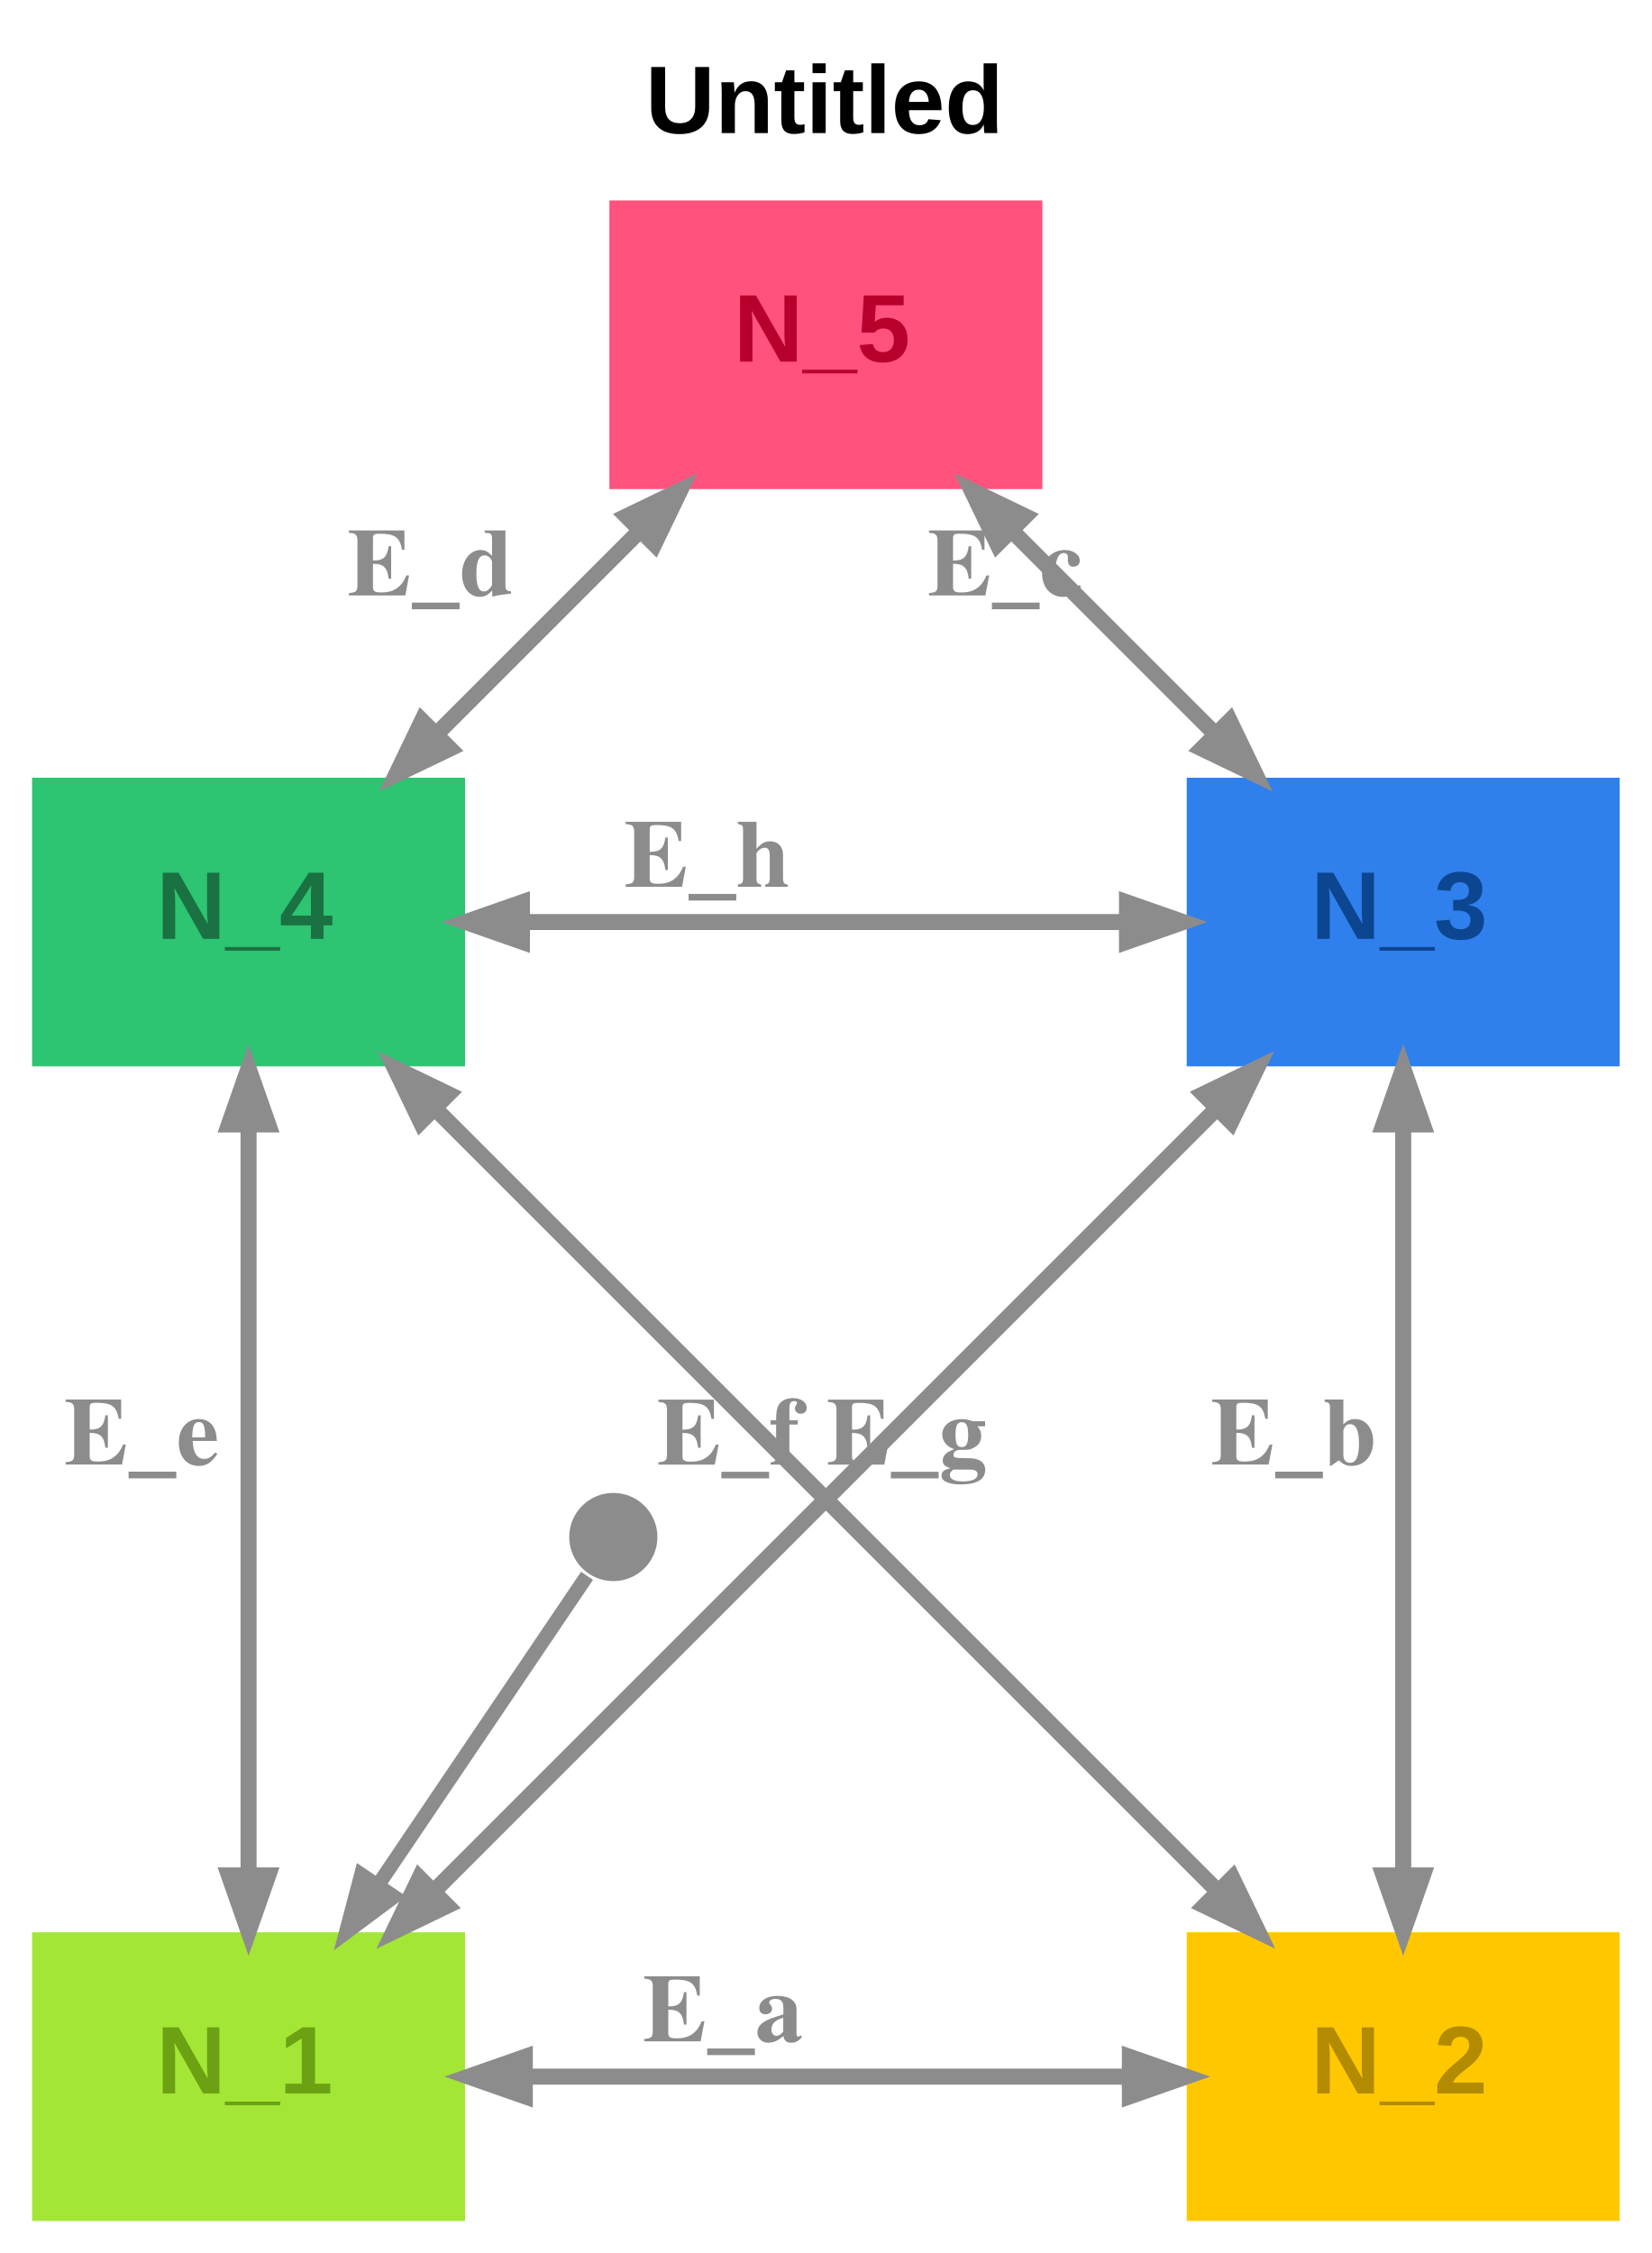
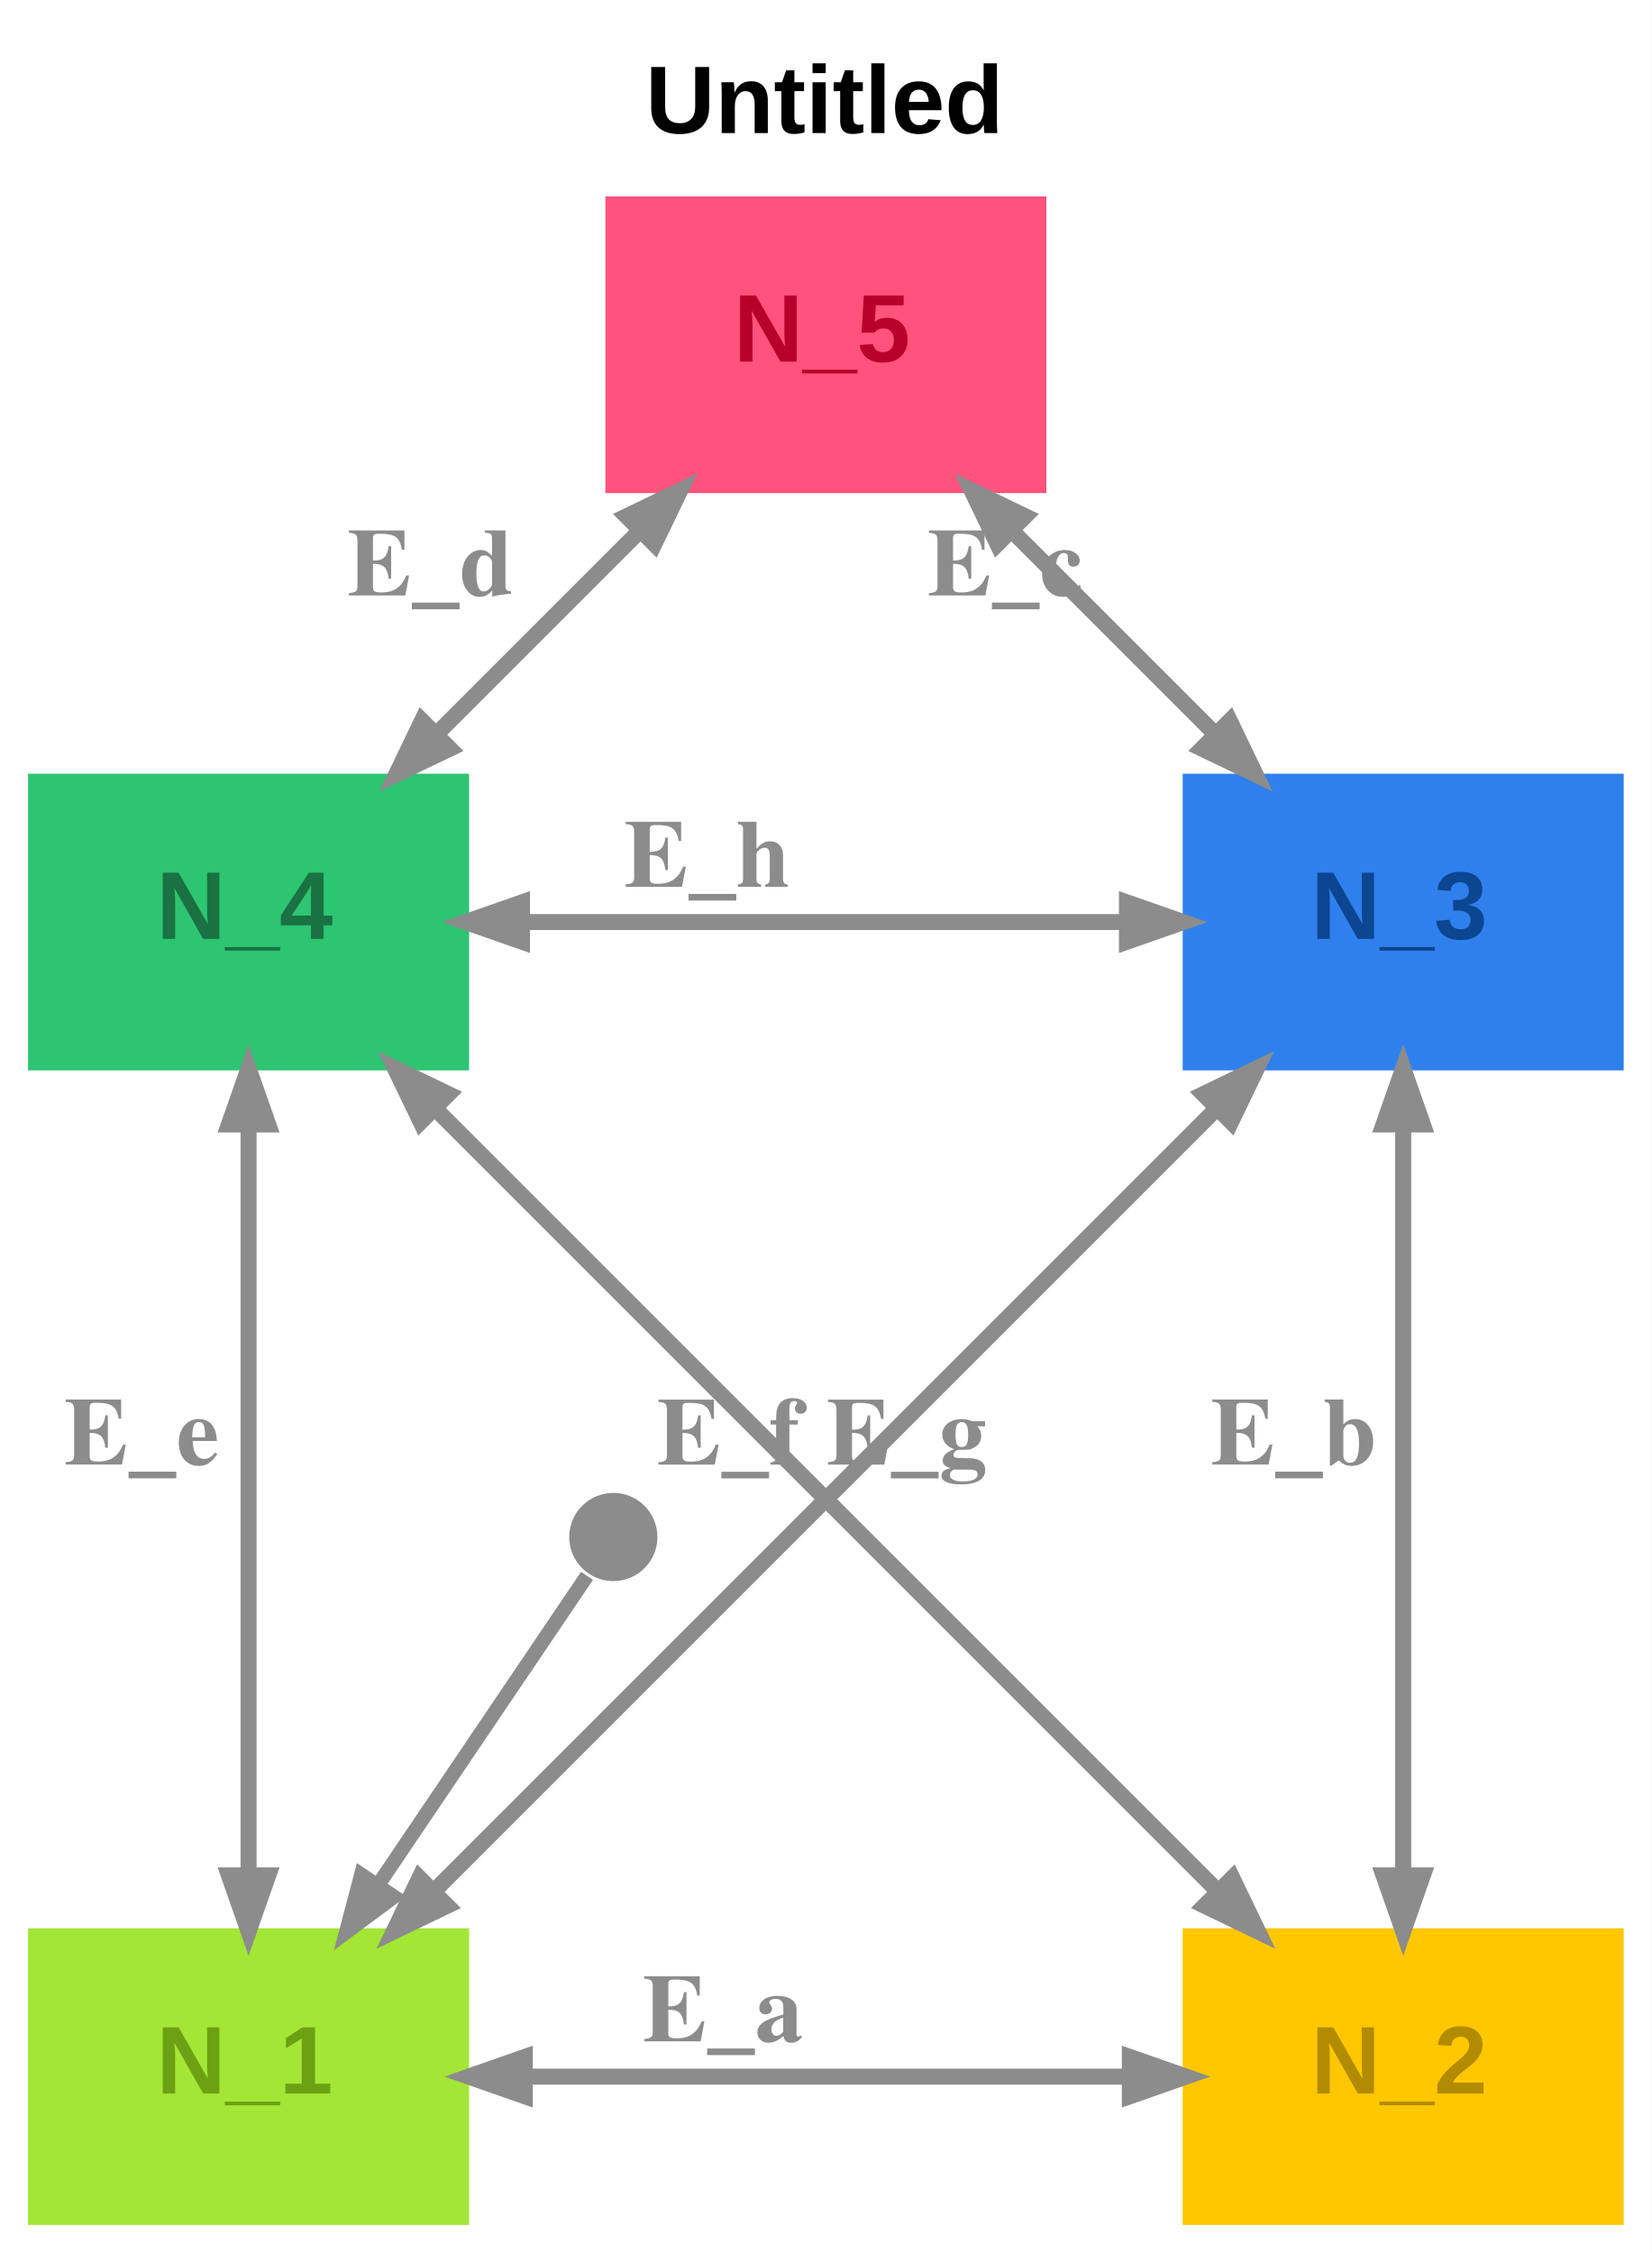
<svg xmlns="http://www.w3.org/2000/svg" width="206pt" height="281pt" viewBox="0.00 0.00 206.00 281.00">
  <g id="graph0" class="graph" transform="scale(1 1) rotate(0) translate(4 277)">
    <polygon fill="#ffffff" stroke="transparent" points="-4,4 -4,-277 202,-277 202,4 -4,4" />
-     <text text-anchor="start" x="76.5" y="-260.4" font-family="Arial" font-weight="bold" font-size="12.00">Untitled</text>
+     <text text-anchor="start" x="76.5" y="-260.4" font-family="Arial" font-weight="bold" font-size="12.00" fill="#000000">Untitled</text>
    <g id="node1" class="node">
-       <polygon fill="#a3e635" stroke="black" stroke-width="0" points="54,-36 0,-36 0,0 54,0 54,-36" />
+       <polygon fill="#a3e635" stroke="#a3e635" points="54,-36 0,-36 0,0 54,0 54,-36" />
      <text text-anchor="start" x="15.5" y="-15.9" font-family="Arial" font-weight="bold" font-size="12.00" fill="#6ca114">N_1</text>
    </g>
    <g id="node2" class="node">
      <ellipse fill="#8c8c8c" stroke="black" stroke-width="0" cx="72.49" cy="-85.3" rx="5.5" ry="5.5" />
    </g>
    <g id="edge1" class="edge">
      <path fill="none" stroke="#8c8c8c" stroke-width="1.8" d="M69.21,-80.46C63.8,-72.44 52.61,-55.9 43.12,-41.85" />
      <polygon fill="#8c8c8c" stroke="#8c8c8c" stroke-width="1.8" points="45.12,-40.44 39.17,-36.01 41.06,-43.18 45.12,-40.44" />
    </g>
    <g id="node3" class="node">
-       <polygon fill="#ffc700" stroke="black" stroke-width="0" points="198,-36 144,-36 144,0 198,0 198,-36" />
+       <polygon fill="#ffc700" stroke="#ffc700" points="198,-36 144,-36 144,0 198,0 198,-36" />
      <text text-anchor="start" x="159.5" y="-15.9" font-family="Arial" font-weight="bold" font-size="12.00" fill="#b38b00">N_2</text>
    </g>
    <g id="edge2" class="edge">
      <path fill="none" stroke="#8c8c8c" stroke-width="2" d="M136.73,-18C114.03,-18 84.35,-18 61.58,-18" />
      <polygon fill="#8c8c8c" stroke="#8c8c8c" stroke-width="2" points="136.91,-20.45 143.91,-18 136.91,-15.55 136.91,-20.45" />
      <polygon fill="#8c8c8c" stroke="#8c8c8c" stroke-width="2" points="61.45,-15.55 54.45,-18 61.45,-20.45 61.45,-15.55" />
      <text text-anchor="start" x="76.16" y="-22.4" font-family="Times,serif" font-weight="bold" font-size="12.00" fill="#8c8c8c">E_a</text>
    </g>
    <g id="node4" class="node">
-       <polygon fill="#2f80ed" stroke="black" stroke-width="0" points="198,-180 144,-180 144,-144 198,-144 198,-180" />
+       <polygon fill="#2f80ed" stroke="#2f80ed" points="198,-180 144,-180 144,-144 198,-144 198,-180" />
      <text text-anchor="start" x="159.5" y="-159.9" font-family="Arial" font-weight="bold" font-size="12.00" fill="#0c4590">N_3</text>
    </g>
    <g id="edge4" class="edge">
      <path fill="none" stroke="#8c8c8c" stroke-width="2" d="M147.65,-138.65C120.8,-111.8 77,-68 50.21,-41.21" />
      <polygon fill="#8c8c8c" stroke="#8c8c8c" stroke-width="2" points="146.08,-140.54 152.76,-143.76 149.54,-137.08 146.08,-140.54" />
      <polygon fill="#8c8c8c" stroke="#8c8c8c" stroke-width="2" points="51.77,-39.31 45.09,-36.09 48.31,-42.77 51.77,-39.31" />
      <text text-anchor="start" x="77.93" y="-94.33" font-family="Times,serif" font-weight="bold" font-size="12.00" fill="#8c8c8c">E_f</text>
    </g>
    <g id="edge3" class="edge">
      <path fill="none" stroke="#8c8c8c" stroke-width="2" d="M171,-136.48C171,-110.23 171,-69.6 171,-43.4" />
      <polygon fill="#8c8c8c" stroke="#8c8c8c" stroke-width="2" points="168.55,-136.76 171,-143.76 173.45,-136.76 168.55,-136.76" />
      <polygon fill="#8c8c8c" stroke="#8c8c8c" stroke-width="2" points="173.45,-43.09 171,-36.09 168.55,-43.09 173.45,-43.09" />
      <text text-anchor="start" x="147" y="-94.34" font-family="Times,serif" font-weight="bold" font-size="12.00" fill="#8c8c8c">E_b</text>
    </g>
    <g id="node5" class="node">
-       <polygon fill="#ff527c" stroke="black" stroke-width="0" points="126,-252 72,-252 72,-216 126,-216 126,-252" />
+       <polygon fill="#ff527c" stroke="#ff527c" points="126,-252 72,-252 72,-216 126,-216 126,-252" />
      <text text-anchor="start" x="87.5" y="-231.9" font-family="Arial" font-weight="bold" font-size="12.00" fill="#b8002c">N_5</text>
    </g>
    <g id="edge5" class="edge">
      <path fill="none" stroke="#8c8c8c" stroke-width="2" d="M122.16,-210.84C130.16,-202.84 139.13,-193.87 147.18,-185.82" />
      <polygon fill="#8c8c8c" stroke="#8c8c8c" stroke-width="2" points="120.39,-209.15 117.17,-215.83 123.85,-212.61 120.39,-209.15" />
      <polygon fill="#8c8c8c" stroke="#8c8c8c" stroke-width="2" points="149.37,-187.1 152.59,-180.41 145.9,-183.63 149.37,-187.1" />
      <text text-anchor="start" x="111.67" y="-202.73" font-family="Times,serif" font-weight="bold" font-size="12.00" fill="#8c8c8c">E_c</text>
    </g>
    <g id="node6" class="node">
-       <polygon fill="#2dc472" stroke="black" stroke-width="0" points="54,-180 0,-180 0,-144 54,-144 54,-180" />
+       <polygon fill="#2dc472" stroke="#2dc472" points="54,-180 0,-180 0,-144 54,-144 54,-180" />
      <text text-anchor="start" x="15.5" y="-159.9" font-family="Arial" font-weight="bold" font-size="12.00" fill="#1a7142">N_4</text>
    </g>
    <g id="edge6" class="edge">
      <path fill="none" stroke="#8c8c8c" stroke-width="2" d="M75.84,-210.84C67.84,-202.84 58.87,-193.87 50.82,-185.82" />
      <polygon fill="#8c8c8c" stroke="#8c8c8c" stroke-width="2" points="74.15,-212.61 80.83,-215.83 77.61,-209.15 74.15,-212.61" />
      <polygon fill="#8c8c8c" stroke="#8c8c8c" stroke-width="2" points="52.1,-183.63 45.41,-180.41 48.63,-187.1 52.1,-183.63" />
      <text text-anchor="start" x="39.33" y="-202.73" font-family="Times,serif" font-weight="bold" font-size="12.00" fill="#8c8c8c">E_d</text>
    </g>
    <g id="edge7" class="edge">
      <path fill="none" stroke="#8c8c8c" stroke-width="2" d="M27,-136.48C27,-110.23 27,-69.6 27,-43.4" />
      <polygon fill="#8c8c8c" stroke="#8c8c8c" stroke-width="2" points="24.55,-136.76 27,-143.76 29.45,-136.76 24.55,-136.76" />
      <polygon fill="#8c8c8c" stroke="#8c8c8c" stroke-width="2" points="29.45,-43.09 27,-36.09 24.55,-43.09 29.45,-43.09" />
      <text text-anchor="start" x="4" y="-94.34" font-family="Times,serif" font-weight="bold" font-size="12.00" fill="#8c8c8c">E_e</text>
    </g>
    <g id="edge8" class="edge">
      <path fill="none" stroke="#8c8c8c" stroke-width="2" d="M50.35,-138.65C77.2,-111.8 121,-68 147.79,-41.21" />
      <polygon fill="#8c8c8c" stroke="#8c8c8c" stroke-width="2" points="48.46,-137.08 45.24,-143.76 51.92,-140.54 48.46,-137.08" />
      <polygon fill="#8c8c8c" stroke="#8c8c8c" stroke-width="2" points="149.69,-42.77 152.91,-36.09 146.23,-39.31 149.69,-42.77" />
      <text text-anchor="start" x="99.07" y="-94.33" font-family="Times,serif" font-weight="bold" font-size="12.00" fill="#8c8c8c">E_g</text>
    </g>
    <g id="edge9" class="edge">
      <path fill="none" stroke="#8c8c8c" stroke-width="2" d="M61.27,-162C83.97,-162 113.65,-162 136.42,-162" />
      <polygon fill="#8c8c8c" stroke="#8c8c8c" stroke-width="2" points="61.09,-159.55 54.09,-162 61.09,-164.45 61.09,-159.55" />
      <polygon fill="#8c8c8c" stroke="#8c8c8c" stroke-width="2" points="136.55,-164.45 143.55,-162 136.55,-159.55 136.55,-164.45" />
      <text text-anchor="start" x="73.84" y="-166.4" font-family="Times,serif" font-weight="bold" font-size="12.00" fill="#8c8c8c">E_h</text>
    </g>
  </g>
</svg>
